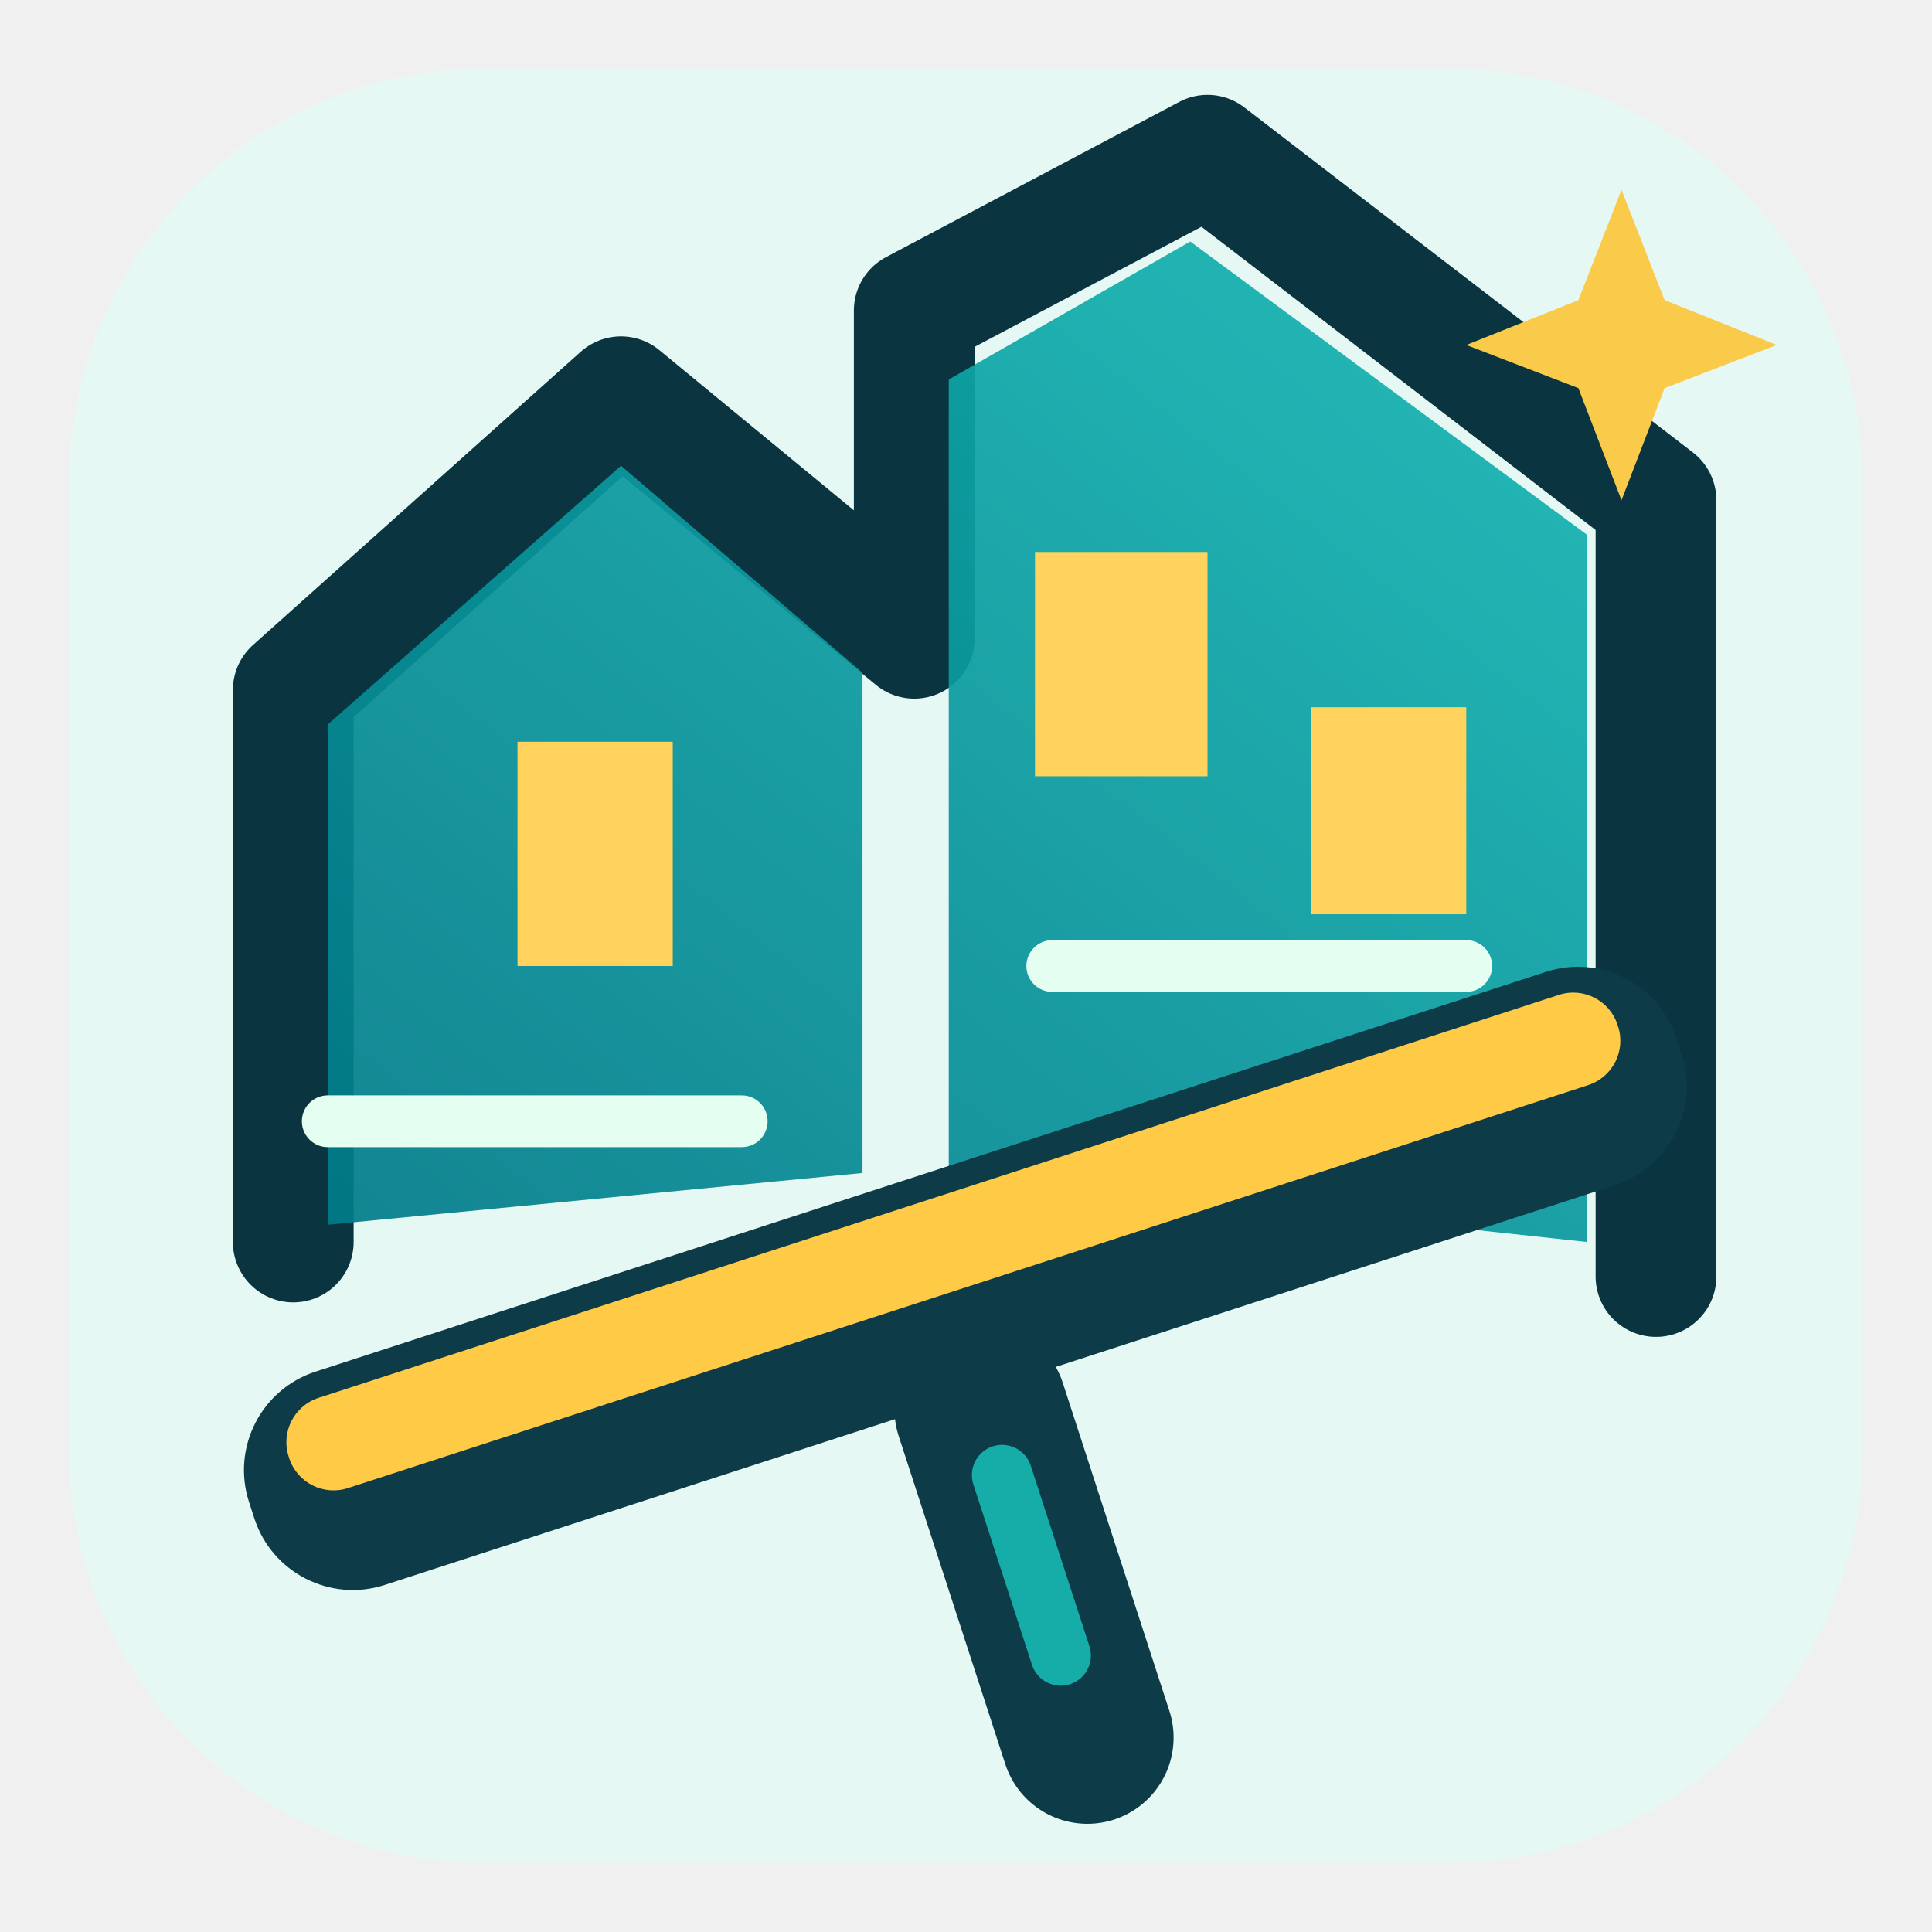
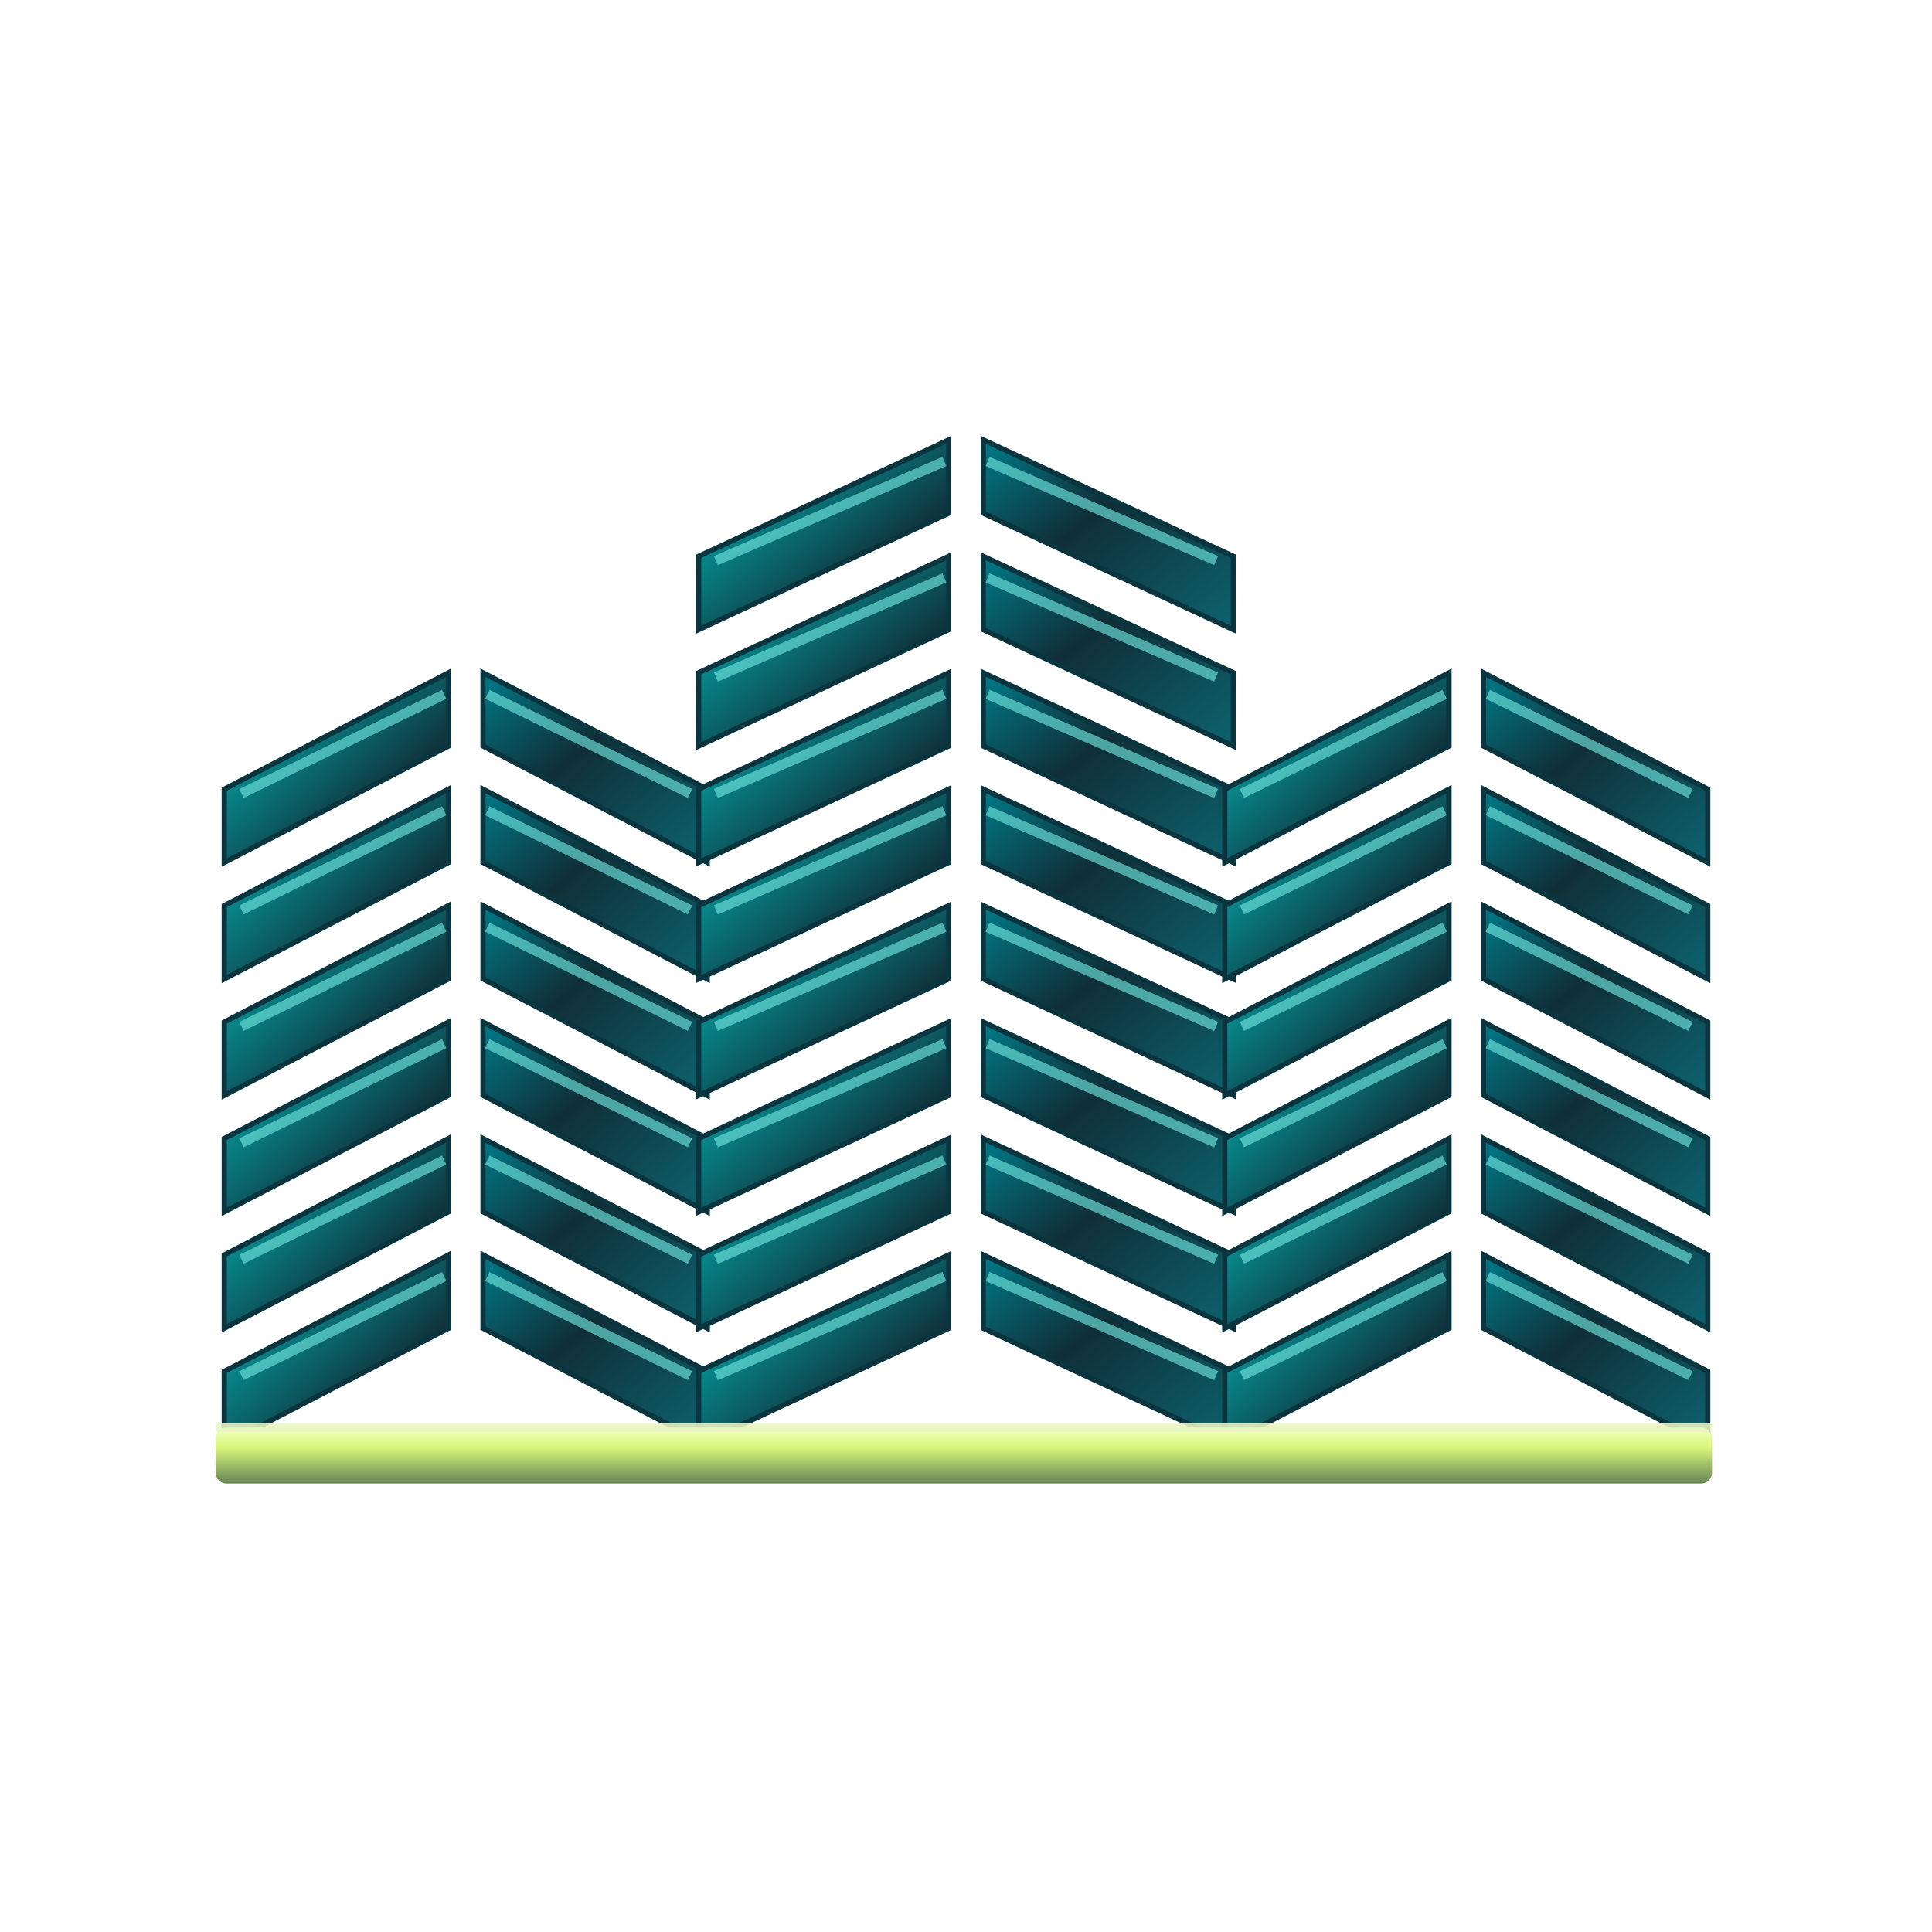
- <svg xmlns="http://www.w3.org/2000/svg" viewBox="0 0 112 112" role="img" aria-label="KnaBa Baureinigung und Fensterabzieher">
+ <svg xmlns="http://www.w3.org/2000/svg" width="512" height="512" viewBox="-16 -65 448 448" role="img" aria-labelledby="knaba-favicon-title knaba-favicon-desc">
  <defs>
-     <linearGradient id="bau-teal" x1="0" y1="1" x2="1" y2="0">
-       <stop stop-color="#007b89" />
-       <stop offset="1" stop-color="#13b8b4" />
+     <linearGradient id="buildingLeft" x1="0" x2=".9" y1=".15" y2="1">
+       <stop stop-color="#13B8B4" />
+       <stop offset=".32" stop-color="#087C81" />
+       <stop offset=".72" stop-color="#102F38" />
+       <stop offset="1" stop-color="#164F5A" />
+     </linearGradient>
+     <linearGradient id="buildingRight" x1="0" x2="1" y1="0" y2="1">
+       <stop stop-color="#007B89" />
+       <stop offset=".42" stop-color="#102F38" />
+       <stop offset="1" stop-color="#0C646F" />
+     </linearGradient>
+     <linearGradient id="metalInk" x1="0" x2="0" y1="0" y2="1">
+       <stop stop-color="#087C81" />
+       <stop offset=".2" stop-color="#102F38" />
+       <stop offset=".72" stop-color="#102F38" />
+       <stop offset="1" stop-color="#087C81" />
+     </linearGradient>
+     <linearGradient id="limeAccent" x1="0" x2=".45" y1="0" y2="1">
+       <stop stop-color="#F3FFC6" />
+       <stop offset=".24" stop-color="#D8F779" />
+       <stop offset=".7" stop-color="#9DBD51" />
+       <stop offset="1" stop-color="#EAFFA6" />
+     </linearGradient>
+     <linearGradient id="limeBase" x1="0" x2="0" y1="0" y2="1">
+       <stop stop-color="#F3FFC6" />
+       <stop offset=".35" stop-color="#D8F779" />
+       <stop offset="1" stop-color="#688456" />
    </linearGradient>
  </defs>
-   <rect x="4" y="4" width="104" height="104" rx="24" fill="#e5f8f3" />
-   <path d="M17 72V40L36 23L53 37V18L70 9L96 29V74" fill="none" stroke="#093440" stroke-width="7" stroke-linejoin="round" stroke-linecap="round" />
-   <path d="M19 71V42L36 27L50 39V68M55 68V22L69 14L92 31V72" fill="url(#bau-teal)" opacity=".92" />
-   <path d="M30 43h9v13h-9zM60 32h10v13H60zM76 41h9v12h-9z" fill="#ffd35e" rx="2" />
-   <path d="M19 65h24M61 56h24" stroke="#e4fff2" stroke-width="3" stroke-linecap="round" />
-   <g transform="rotate(-18 55 76)">
-     <rect x="13" y="68" width="87" height="13" rx="6" fill="#0d3b47" />
-     <rect x="16" y="69.5" width="81" height="5.5" rx="2.7" fill="#ffca46" />
-     <path d="M55 82v20" stroke="#0d3b47" stroke-width="10" stroke-linecap="round" />
-     <path d="M55 86v11" stroke="#16aca8" stroke-width="3.5" stroke-linecap="round" />
+   <rect x="-16" y="-65" width="448" height="448" fill="#fff" />
+   <g aria-hidden="true">
+     <g>
+       <path d="M36 118 88 91 V108 L36 135 Z" fill="url(#buildingLeft)" stroke="#0A343E" stroke-width="1.2" />
+       <path d="M96 91 148 118 V135 L96 108 Z" fill="url(#buildingRight)" stroke="#0A343E" stroke-width="1.2" />
+       <path d="M40 119 87 96 M97 96 144 119" fill="none" stroke="#6DE3DC" stroke-opacity=".65" stroke-width="2.3" />
+     </g>
+     <g>
+       <path d="M36 145 88 118 V135 L36 162 Z" fill="url(#buildingLeft)" stroke="#0A343E" stroke-width="1.2" />
+       <path d="M96 118 148 145 V162 L96 135 Z" fill="url(#buildingRight)" stroke="#0A343E" stroke-width="1.2" />
+       <path d="M40 146 87 123 M97 123 144 146" fill="none" stroke="#6DE3DC" stroke-opacity=".65" stroke-width="2.3" />
+     </g>
+     <g>
+       <path d="M36 172 88 145 V162 L36 189 Z" fill="url(#buildingLeft)" stroke="#0A343E" stroke-width="1.2" />
+       <path d="M96 145 148 172 V189 L96 162 Z" fill="url(#buildingRight)" stroke="#0A343E" stroke-width="1.2" />
+       <path d="M40 173 87 150 M97 150 144 173" fill="none" stroke="#6DE3DC" stroke-opacity=".65" stroke-width="2.3" />
+     </g>
+     <g>
+       <path d="M36 199 88 172 V189 L36 216 Z" fill="url(#buildingLeft)" stroke="#0A343E" stroke-width="1.2" />
+       <path d="M96 172 148 199 V216 L96 189 Z" fill="url(#buildingRight)" stroke="#0A343E" stroke-width="1.2" />
+       <path d="M40 200 87 177 M97 177 144 200" fill="none" stroke="#6DE3DC" stroke-opacity=".65" stroke-width="2.3" />
+     </g>
+     <g>
+       <path d="M36 226 88 199 V216 L36 243 Z" fill="url(#buildingLeft)" stroke="#0A343E" stroke-width="1.2" />
+       <path d="M96 199 148 226 V243 L96 216 Z" fill="url(#buildingRight)" stroke="#0A343E" stroke-width="1.2" />
+       <path d="M40 227 87 204 M97 204 144 227" fill="none" stroke="#6DE3DC" stroke-opacity=".65" stroke-width="2.3" />
+     </g>
+     <g>
+       <path d="M36 253 88 226 V243 L36 270 Z" fill="url(#buildingLeft)" stroke="#0A343E" stroke-width="1.2" />
+       <path d="M96 226 148 253 V270 L96 243 Z" fill="url(#buildingRight)" stroke="#0A343E" stroke-width="1.2" />
+       <path d="M40 254 87 231 M97 231 144 254" fill="none" stroke="#6DE3DC" stroke-opacity=".65" stroke-width="2.3" />
+     </g>
+     <g>
+       <path d="M146 64 204 37 V54 L146 81 Z" fill="url(#buildingLeft)" stroke="#0A343E" stroke-width="1.2" />
+       <path d="M212 37 270 64 V81 L212 54 Z" fill="url(#buildingRight)" stroke="#0A343E" stroke-width="1.2" />
+       <path d="M150 65 203 42 M213 42 266 65" fill="none" stroke="#6DE3DC" stroke-opacity=".65" stroke-width="2.3" />
+     </g>
+     <g>
+       <path d="M146 91 204 64 V81 L146 108 Z" fill="url(#buildingLeft)" stroke="#0A343E" stroke-width="1.2" />
+       <path d="M212 64 270 91 V108 L212 81 Z" fill="url(#buildingRight)" stroke="#0A343E" stroke-width="1.2" />
+       <path d="M150 92 203 69 M213 69 266 92" fill="none" stroke="#6DE3DC" stroke-opacity=".65" stroke-width="2.3" />
+     </g>
+     <g>
+       <path d="M146 118 204 91 V108 L146 135 Z" fill="url(#buildingLeft)" stroke="#0A343E" stroke-width="1.2" />
+       <path d="M212 91 270 118 V135 L212 108 Z" fill="url(#buildingRight)" stroke="#0A343E" stroke-width="1.2" />
+       <path d="M150 119 203 96 M213 96 266 119" fill="none" stroke="#6DE3DC" stroke-opacity=".65" stroke-width="2.3" />
+     </g>
+     <g>
+       <path d="M146 145 204 118 V135 L146 162 Z" fill="url(#buildingLeft)" stroke="#0A343E" stroke-width="1.2" />
+       <path d="M212 118 270 145 V162 L212 135 Z" fill="url(#buildingRight)" stroke="#0A343E" stroke-width="1.2" />
+       <path d="M150 146 203 123 M213 123 266 146" fill="none" stroke="#6DE3DC" stroke-opacity=".65" stroke-width="2.3" />
+     </g>
+     <g>
+       <path d="M146 172 204 145 V162 L146 189 Z" fill="url(#buildingLeft)" stroke="#0A343E" stroke-width="1.2" />
+       <path d="M212 145 270 172 V189 L212 162 Z" fill="url(#buildingRight)" stroke="#0A343E" stroke-width="1.2" />
+       <path d="M150 173 203 150 M213 150 266 173" fill="none" stroke="#6DE3DC" stroke-opacity=".65" stroke-width="2.3" />
+     </g>
+     <g>
+       <path d="M146 199 204 172 V189 L146 216 Z" fill="url(#buildingLeft)" stroke="#0A343E" stroke-width="1.2" />
+       <path d="M212 172 270 199 V216 L212 189 Z" fill="url(#buildingRight)" stroke="#0A343E" stroke-width="1.2" />
+       <path d="M150 200 203 177 M213 177 266 200" fill="none" stroke="#6DE3DC" stroke-opacity=".65" stroke-width="2.3" />
+     </g>
+     <g>
+       <path d="M146 226 204 199 V216 L146 243 Z" fill="url(#buildingLeft)" stroke="#0A343E" stroke-width="1.2" />
+       <path d="M212 199 270 226 V243 L212 216 Z" fill="url(#buildingRight)" stroke="#0A343E" stroke-width="1.2" />
+       <path d="M150 227 203 204 M213 204 266 227" fill="none" stroke="#6DE3DC" stroke-opacity=".65" stroke-width="2.3" />
+     </g>
+     <g>
+       <path d="M146 253 204 226 V243 L146 270 Z" fill="url(#buildingLeft)" stroke="#0A343E" stroke-width="1.2" />
+       <path d="M212 226 270 253 V270 L212 243 Z" fill="url(#buildingRight)" stroke="#0A343E" stroke-width="1.2" />
+       <path d="M150 254 203 231 M213 231 266 254" fill="none" stroke="#6DE3DC" stroke-opacity=".65" stroke-width="2.3" />
+     </g>
+     <g>
+       <path d="M268 118 320 91 V108 L268 135 Z" fill="url(#buildingLeft)" stroke="#0A343E" stroke-width="1.2" />
+       <path d="M328 91 380 118 V135 L328 108 Z" fill="url(#buildingRight)" stroke="#0A343E" stroke-width="1.2" />
+       <path d="M272 119 319 96 M329 96 376 119" fill="none" stroke="#6DE3DC" stroke-opacity=".65" stroke-width="2.3" />
+     </g>
+     <g>
+       <path d="M268 145 320 118 V135 L268 162 Z" fill="url(#buildingLeft)" stroke="#0A343E" stroke-width="1.2" />
+       <path d="M328 118 380 145 V162 L328 135 Z" fill="url(#buildingRight)" stroke="#0A343E" stroke-width="1.2" />
+       <path d="M272 146 319 123 M329 123 376 146" fill="none" stroke="#6DE3DC" stroke-opacity=".65" stroke-width="2.3" />
+     </g>
+     <g>
+       <path d="M268 172 320 145 V162 L268 189 Z" fill="url(#buildingLeft)" stroke="#0A343E" stroke-width="1.2" />
+       <path d="M328 145 380 172 V189 L328 162 Z" fill="url(#buildingRight)" stroke="#0A343E" stroke-width="1.2" />
+       <path d="M272 173 319 150 M329 150 376 173" fill="none" stroke="#6DE3DC" stroke-opacity=".65" stroke-width="2.3" />
+     </g>
+     <g>
+       <path d="M268 199 320 172 V189 L268 216 Z" fill="url(#buildingLeft)" stroke="#0A343E" stroke-width="1.2" />
+       <path d="M328 172 380 199 V216 L328 189 Z" fill="url(#buildingRight)" stroke="#0A343E" stroke-width="1.2" />
+       <path d="M272 200 319 177 M329 177 376 200" fill="none" stroke="#6DE3DC" stroke-opacity=".65" stroke-width="2.3" />
+     </g>
+     <g>
+       <path d="M268 226 320 199 V216 L268 243 Z" fill="url(#buildingLeft)" stroke="#0A343E" stroke-width="1.2" />
+       <path d="M328 199 380 226 V243 L328 216 Z" fill="url(#buildingRight)" stroke="#0A343E" stroke-width="1.2" />
+       <path d="M272 227 319 204 M329 204 376 227" fill="none" stroke="#6DE3DC" stroke-opacity=".65" stroke-width="2.3" />
+     </g>
+     <g>
+       <path d="M268 253 320 226 V243 L268 270 Z" fill="url(#buildingLeft)" stroke="#0A343E" stroke-width="1.2" />
+       <path d="M328 226 380 253 V270 L328 243 Z" fill="url(#buildingRight)" stroke="#0A343E" stroke-width="1.2" />
+       <path d="M272 254 319 231 M329 231 376 254" fill="none" stroke="#6DE3DC" stroke-opacity=".65" stroke-width="2.3" />
+     </g>
+     <rect x="34" y="266" width="347" height="13" rx="2.5" fill="url(#limeBase)" />
+     <path d="M34 266H381" fill="none" stroke="#EAF5C3" stroke-width="2" opacity=".88" />
  </g>
-   <path d="m94 11 2.5 6.4L103 20l-6.5 2.5-2.5 6.5-2.5-6.5L85 20l6.5-2.6Z" fill="#facb4a" />
</svg>
